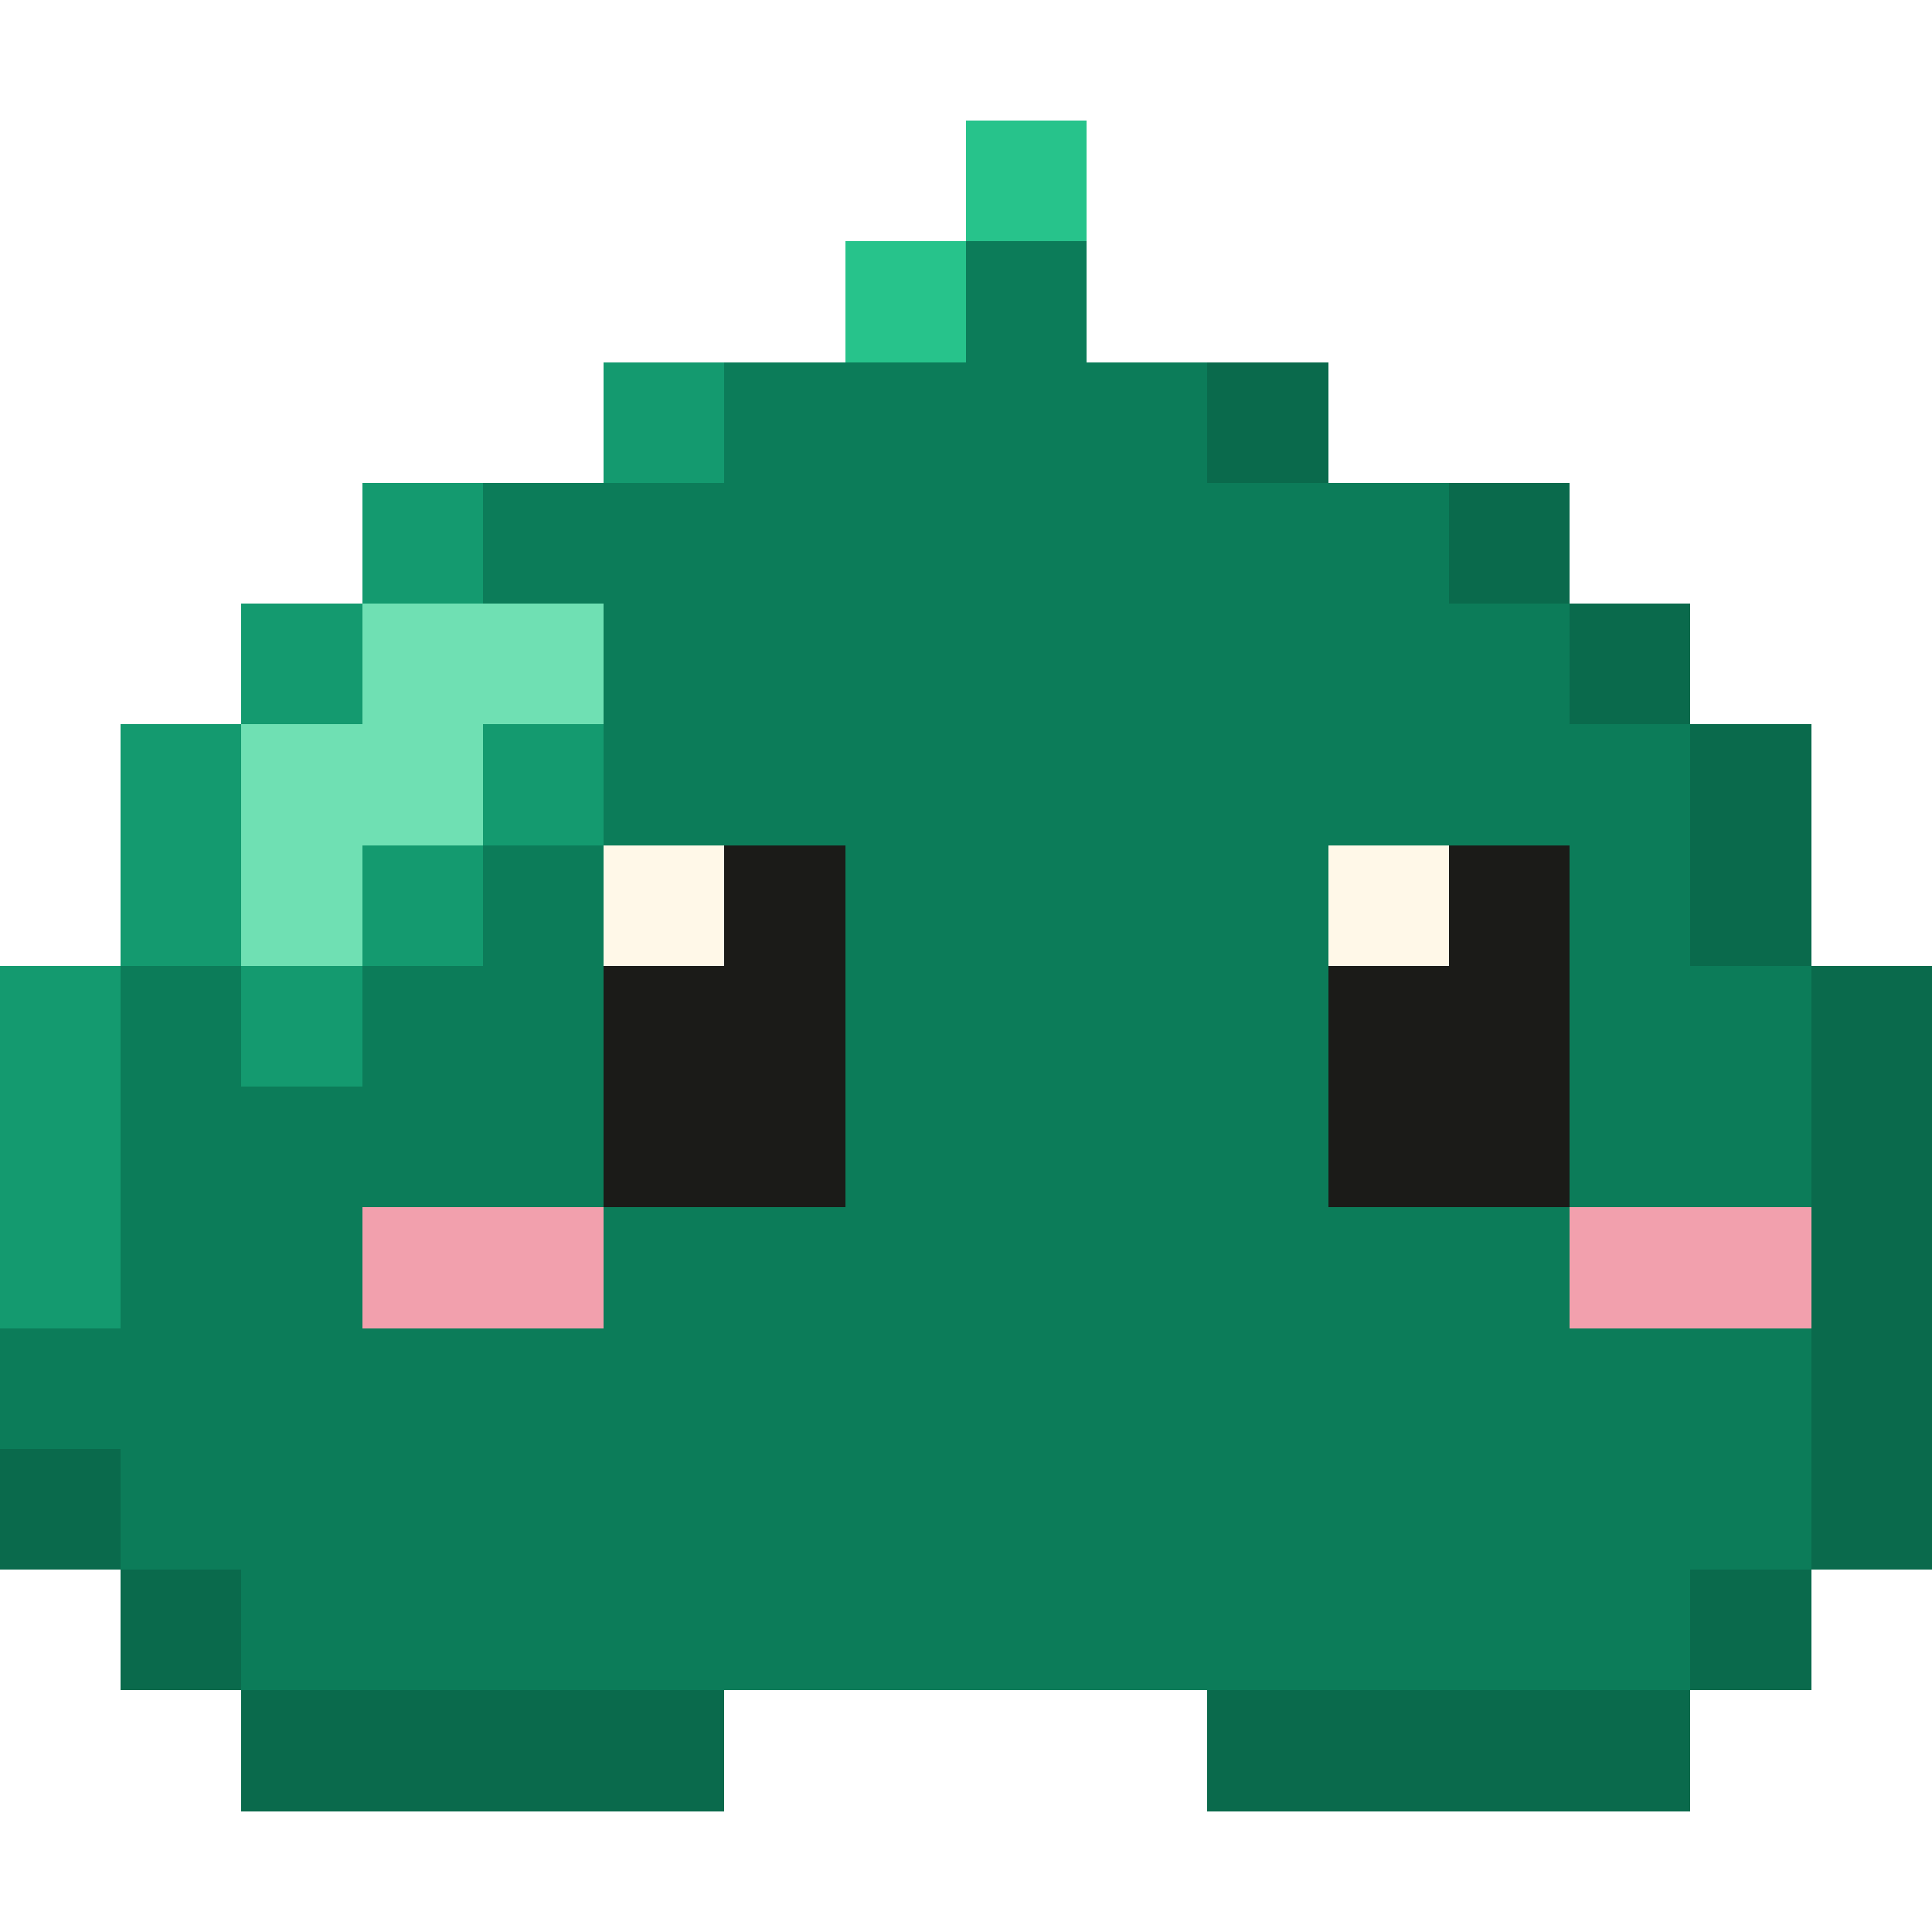
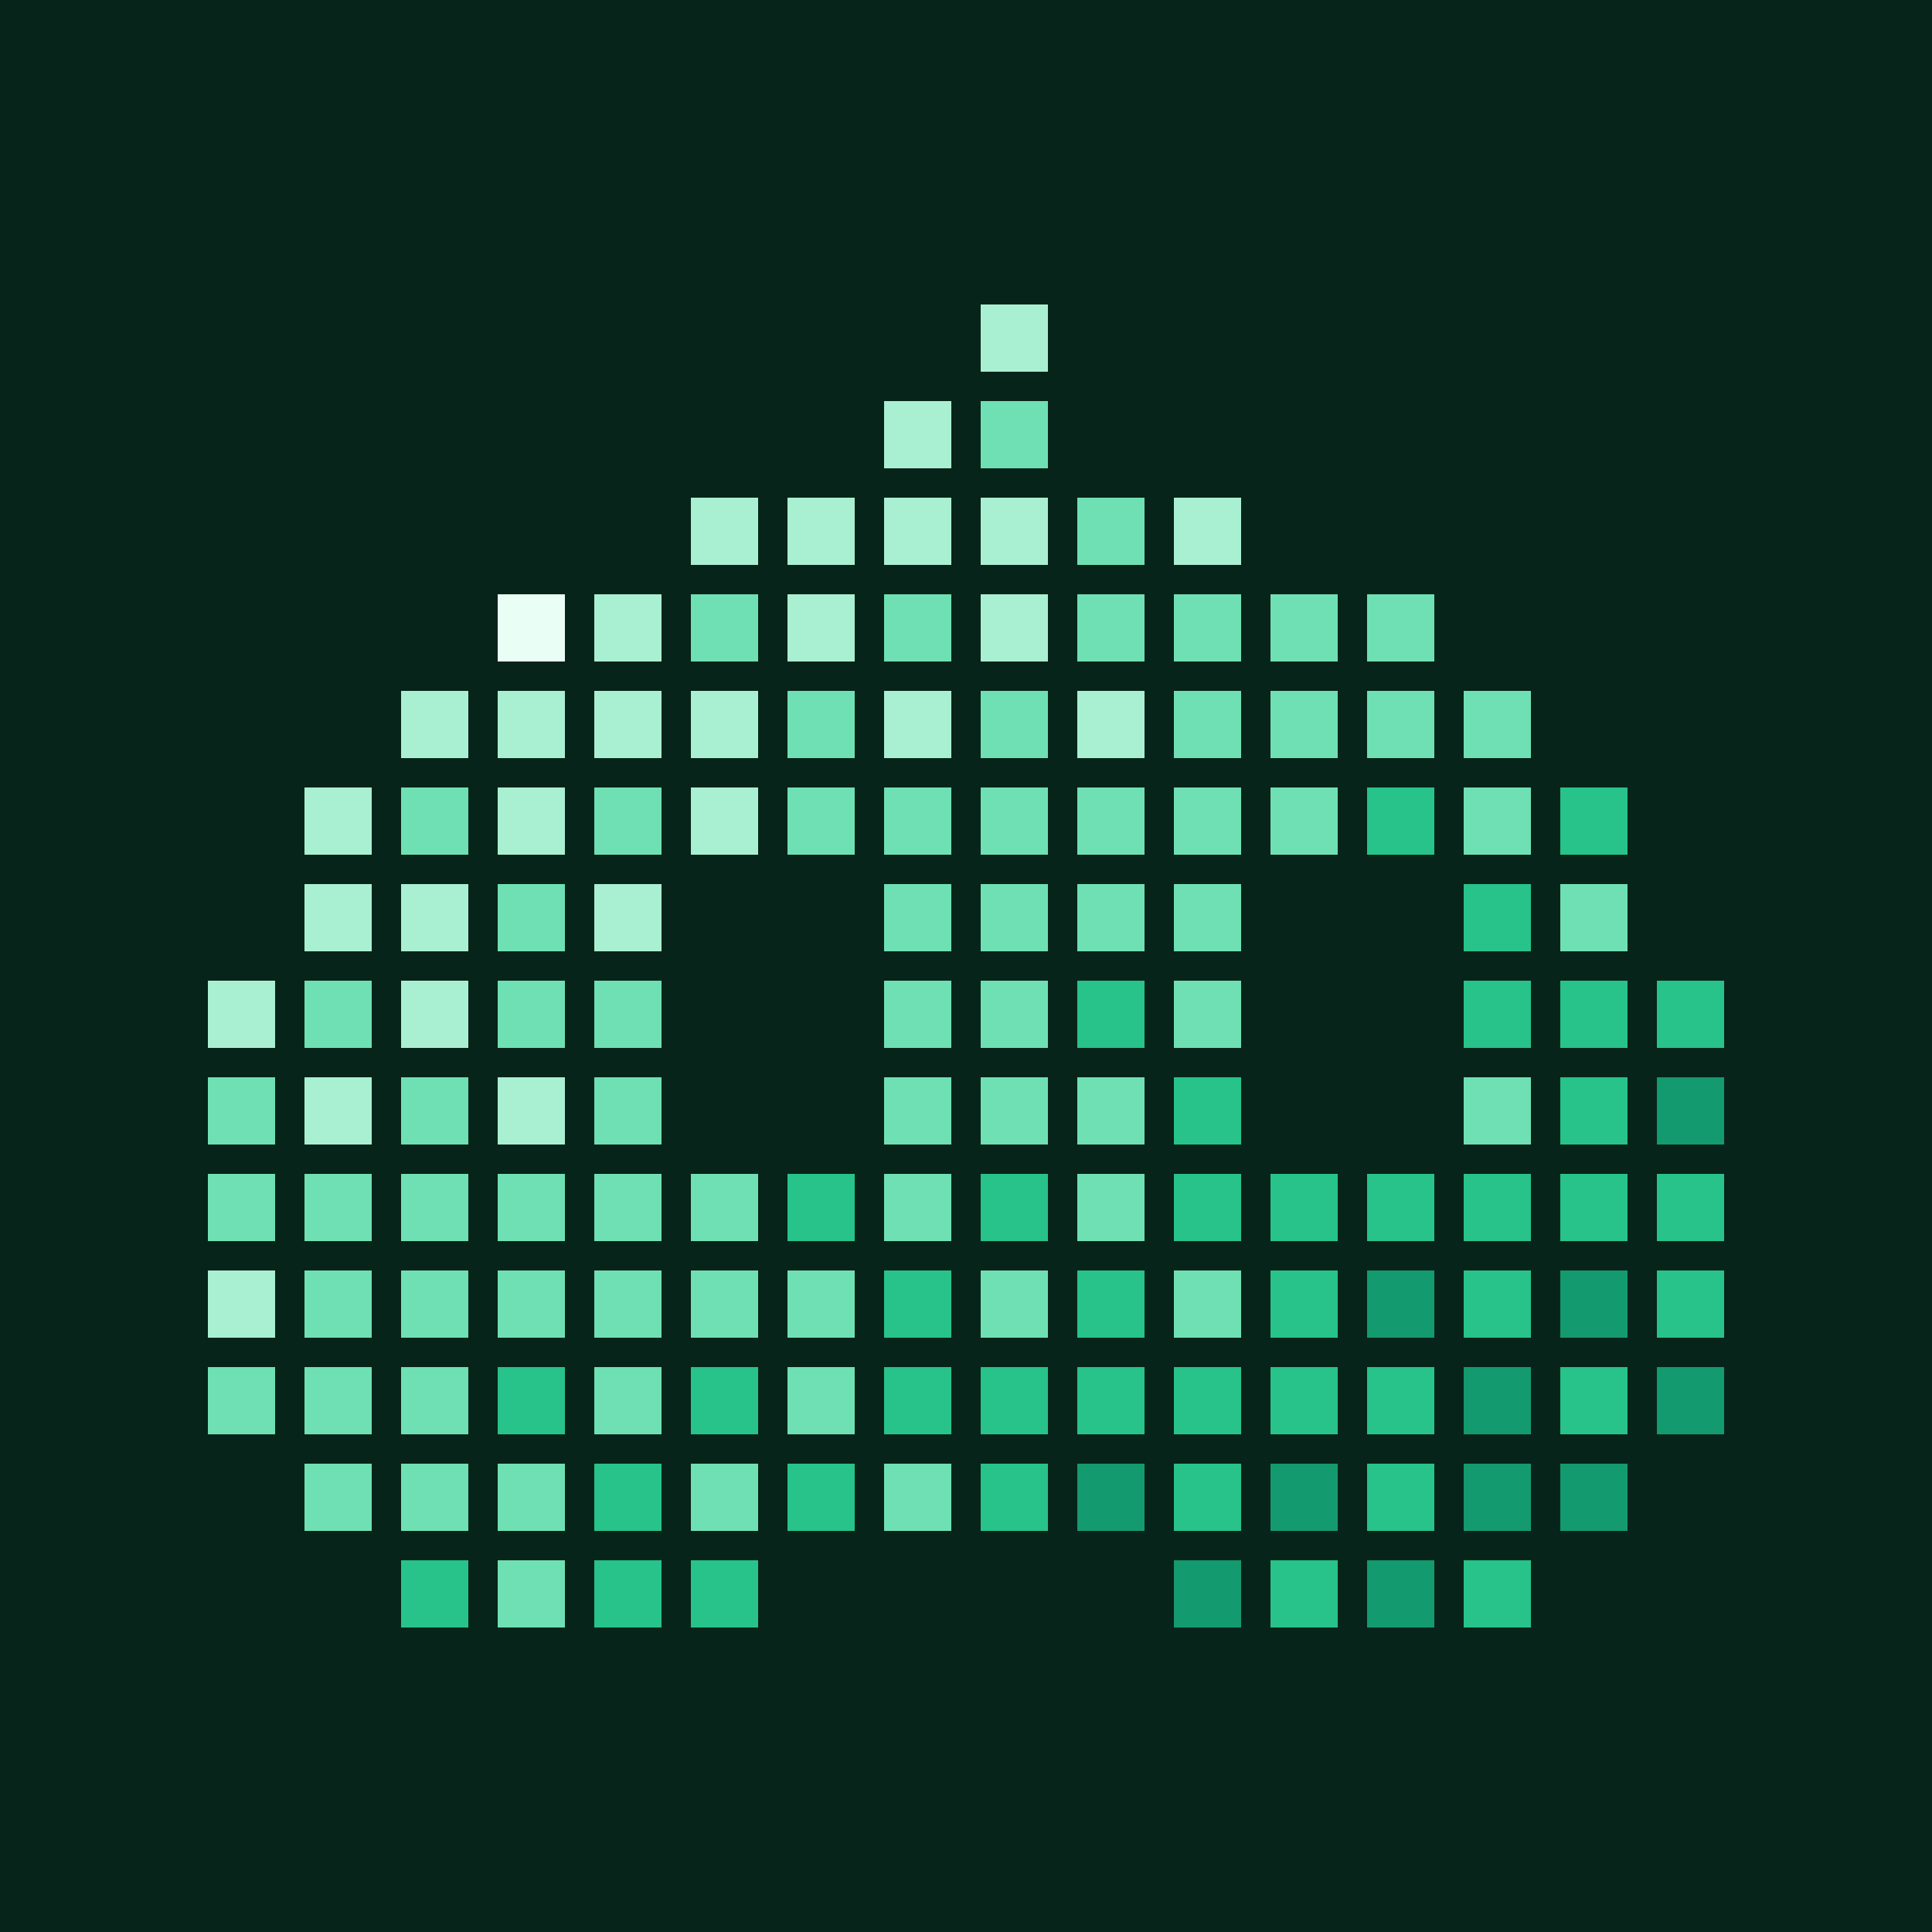
- <svg xmlns="http://www.w3.org/2000/svg" width="512" height="512" viewBox="0 -1 16 16" shape-rendering="crispEdges">
-   <rect x="8" y="0" width="1" height="1" fill="#27c38b" />
-   <rect x="7" y="1" width="1" height="1" fill="#27c38b" />
-   <rect x="8" y="1" width="1" height="1" fill="#0c7c59" />
-   <rect x="5" y="2" width="1" height="1" fill="#149a6f" />
-   <rect x="6" y="2" width="4" height="1" fill="#0c7c59" />
-   <rect x="10" y="2" width="1" height="1" fill="#0a6a4c" />
-   <rect x="3" y="3" width="1" height="1" fill="#149a6f" />
-   <rect x="4" y="3" width="8" height="1" fill="#0c7c59" />
-   <rect x="12" y="3" width="1" height="1" fill="#0a6a4c" />
-   <rect x="2" y="4" width="1" height="1" fill="#149a6f" />
-   <rect x="3" y="4" width="2" height="1" fill="#6fe0b3" />
-   <rect x="5" y="4" width="8" height="1" fill="#0c7c59" />
-   <rect x="13" y="4" width="1" height="1" fill="#0a6a4c" />
-   <rect x="1" y="5" width="1" height="1" fill="#149a6f" />
-   <rect x="2" y="5" width="2" height="1" fill="#6fe0b3" />
-   <rect x="4" y="5" width="1" height="1" fill="#149a6f" />
-   <rect x="5" y="5" width="9" height="1" fill="#0c7c59" />
-   <rect x="14" y="5" width="1" height="1" fill="#0a6a4c" />
-   <rect x="1" y="6" width="1" height="1" fill="#149a6f" />
-   <rect x="2" y="6" width="1" height="1" fill="#6fe0b3" />
-   <rect x="3" y="6" width="1" height="1" fill="#149a6f" />
-   <rect x="4" y="6" width="10" height="1" fill="#0c7c59" />
-   <rect x="14" y="6" width="1" height="1" fill="#0a6a4c" />
-   <rect x="0" y="7" width="1" height="1" fill="#149a6f" />
-   <rect x="1" y="7" width="1" height="1" fill="#0c7c59" />
-   <rect x="2" y="7" width="1" height="1" fill="#149a6f" />
-   <rect x="3" y="7" width="12" height="1" fill="#0c7c59" />
-   <rect x="15" y="7" width="1" height="1" fill="#0a6a4c" />
-   <rect x="0" y="8" width="1" height="1" fill="#149a6f" />
-   <rect x="1" y="8" width="14" height="1" fill="#0c7c59" />
-   <rect x="15" y="8" width="1" height="1" fill="#0a6a4c" />
-   <rect x="0" y="9" width="1" height="1" fill="#149a6f" />
-   <rect x="1" y="9" width="2" height="1" fill="#0c7c59" />
-   <rect x="3" y="9" width="2" height="1" fill="#f2a0ad" />
-   <rect x="5" y="9" width="8" height="1" fill="#0c7c59" />
-   <rect x="13" y="9" width="2" height="1" fill="#f2a0ad" />
-   <rect x="15" y="9" width="1" height="1" fill="#0a6a4c" />
-   <rect x="0" y="10" width="15" height="1" fill="#0c7c59" />
-   <rect x="15" y="10" width="1" height="1" fill="#0a6a4c" />
-   <rect x="0" y="11" width="1" height="1" fill="#0a6a4c" />
-   <rect x="1" y="11" width="14" height="1" fill="#0c7c59" />
-   <rect x="15" y="11" width="1" height="1" fill="#0a6a4c" />
-   <rect x="1" y="12" width="1" height="1" fill="#0a6a4c" />
-   <rect x="2" y="12" width="12" height="1" fill="#0c7c59" />
-   <rect x="14" y="12" width="1" height="1" fill="#0a6a4c" />
-   <rect x="5" y="6" width="1" height="1" fill="#fff8e8" />
-   <rect x="6" y="6" width="1" height="1" fill="#1b1b18" />
-   <rect x="11" y="6" width="1" height="1" fill="#fff8e8" />
-   <rect x="12" y="6" width="1" height="1" fill="#1b1b18" />
-   <rect x="5" y="7" width="2" height="1" fill="#1b1b18" />
-   <rect x="11" y="7" width="2" height="1" fill="#1b1b18" />
-   <rect x="5" y="8" width="2" height="1" fill="#1b1b18" />
-   <rect x="11" y="8" width="2" height="1" fill="#1b1b18" />
-   <rect x="2" y="13" width="4" height="1" fill="#0a6a4c" />
-   <rect x="10" y="13" width="4" height="1" fill="#0a6a4c" />
+ <svg xmlns="http://www.w3.org/2000/svg" width="512" height="512" viewBox="0 0 20 20" shape-rendering="crispEdges">
+   <rect width="20" height="20" fill="#06241a" />
+   <path fill="#e9fff6" d="M5.15 6.15h0.7v0.7h-0.7z" />
+   <path fill="#a9f0d3" d="M10.15 3.15h0.7v0.7h-0.7zM9.15 4.15h0.7v0.7h-0.7zM7.15 5.15h0.7v0.7h-0.7zM8.15 5.15h0.7v0.7h-0.7zM9.15 5.15h0.7v0.7h-0.7zM10.15 5.15h0.7v0.7h-0.7zM12.15 5.15h0.7v0.7h-0.7zM6.15 6.15h0.7v0.7h-0.7zM8.15 6.15h0.7v0.7h-0.7zM10.15 6.15h0.7v0.7h-0.7zM4.15 7.15h0.7v0.7h-0.7zM5.15 7.15h0.7v0.7h-0.7zM6.15 7.15h0.7v0.7h-0.7zM7.15 7.15h0.7v0.7h-0.7zM9.15 7.15h0.7v0.7h-0.7zM11.15 7.15h0.7v0.7h-0.7zM3.15 8.15h0.7v0.7h-0.7zM5.15 8.15h0.7v0.7h-0.7zM7.15 8.15h0.7v0.7h-0.7zM3.15 9.15h0.7v0.7h-0.7zM4.15 9.15h0.7v0.7h-0.7zM6.15 9.15h0.7v0.7h-0.7zM2.15 10.15h0.7v0.7h-0.7zM4.15 10.15h0.7v0.7h-0.7zM3.15 11.15h0.7v0.7h-0.7zM5.15 11.15h0.7v0.7h-0.7zM2.15 13.15h0.7v0.7h-0.7z" />
+   <path fill="#6fe0b3" d="M10.15 4.15h0.7v0.7h-0.7zM11.15 5.15h0.7v0.7h-0.7zM7.15 6.15h0.7v0.7h-0.7zM9.15 6.15h0.7v0.7h-0.7zM11.15 6.15h0.7v0.7h-0.7zM12.15 6.15h0.7v0.7h-0.7zM13.15 6.15h0.7v0.7h-0.7zM14.15 6.15h0.7v0.7h-0.7zM8.15 7.15h0.7v0.7h-0.7zM10.15 7.15h0.7v0.7h-0.7zM12.15 7.15h0.7v0.7h-0.7zM13.15 7.15h0.7v0.7h-0.7zM14.15 7.15h0.7v0.7h-0.7zM15.15 7.15h0.7v0.7h-0.7zM4.15 8.15h0.7v0.7h-0.7zM6.15 8.15h0.7v0.7h-0.7zM8.15 8.15h0.7v0.7h-0.7zM9.15 8.15h0.7v0.7h-0.7zM10.15 8.15h0.7v0.7h-0.7zM11.15 8.15h0.7v0.7h-0.7zM12.15 8.15h0.7v0.7h-0.7zM13.15 8.15h0.7v0.7h-0.7zM15.15 8.15h0.7v0.7h-0.7zM5.15 9.15h0.7v0.7h-0.7zM9.15 9.15h0.7v0.7h-0.7zM10.15 9.15h0.7v0.7h-0.7zM11.15 9.15h0.7v0.7h-0.7zM12.15 9.15h0.7v0.7h-0.7zM16.15 9.15h0.7v0.7h-0.7zM3.15 10.15h0.7v0.7h-0.7zM5.15 10.15h0.7v0.7h-0.7zM6.15 10.15h0.7v0.7h-0.7zM9.15 10.15h0.7v0.7h-0.7zM10.15 10.15h0.7v0.7h-0.7zM12.15 10.15h0.7v0.7h-0.7zM2.15 11.15h0.7v0.7h-0.7zM4.15 11.15h0.7v0.7h-0.7zM6.15 11.15h0.7v0.7h-0.7zM9.15 11.15h0.7v0.7h-0.7zM10.15 11.15h0.7v0.7h-0.7zM11.15 11.15h0.7v0.7h-0.7zM15.15 11.15h0.7v0.7h-0.7zM2.15 12.15h0.7v0.7h-0.7zM3.15 12.15h0.7v0.7h-0.7zM4.15 12.15h0.7v0.7h-0.7zM5.15 12.15h0.7v0.7h-0.7zM6.15 12.15h0.7v0.7h-0.7zM7.15 12.15h0.7v0.7h-0.7zM9.15 12.15h0.7v0.7h-0.7zM11.15 12.15h0.7v0.7h-0.7zM3.15 13.15h0.7v0.7h-0.7zM4.15 13.15h0.7v0.7h-0.7zM5.15 13.15h0.7v0.7h-0.7zM6.15 13.15h0.7v0.7h-0.7zM7.15 13.15h0.7v0.7h-0.7zM8.15 13.15h0.7v0.7h-0.7zM10.15 13.15h0.7v0.7h-0.7zM12.15 13.15h0.7v0.7h-0.7zM2.15 14.15h0.7v0.7h-0.7zM3.15 14.15h0.7v0.7h-0.7zM4.15 14.15h0.7v0.7h-0.7zM6.15 14.15h0.7v0.7h-0.7zM8.15 14.15h0.7v0.7h-0.7zM3.15 15.15h0.7v0.7h-0.7zM4.15 15.15h0.7v0.7h-0.7zM5.15 15.15h0.7v0.7h-0.7zM7.15 15.15h0.7v0.7h-0.7zM9.15 15.15h0.7v0.7h-0.7zM5.15 16.15h0.7v0.7h-0.7z" />
+   <path fill="#27c38b" d="M14.15 8.15h0.7v0.7h-0.7zM16.15 8.15h0.7v0.7h-0.7zM15.15 9.15h0.7v0.7h-0.7zM11.15 10.15h0.7v0.7h-0.7zM15.15 10.15h0.7v0.7h-0.7zM16.15 10.15h0.7v0.7h-0.7zM17.15 10.15h0.7v0.7h-0.7zM12.15 11.15h0.7v0.7h-0.7zM16.15 11.15h0.7v0.7h-0.7zM8.15 12.15h0.7v0.7h-0.7zM10.15 12.15h0.7v0.7h-0.7zM12.15 12.15h0.7v0.7h-0.7zM13.15 12.15h0.7v0.7h-0.7zM14.15 12.15h0.7v0.7h-0.7zM15.15 12.15h0.7v0.7h-0.7zM16.15 12.15h0.7v0.7h-0.7zM17.15 12.15h0.7v0.7h-0.7zM9.15 13.15h0.7v0.7h-0.7zM11.15 13.15h0.7v0.7h-0.7zM13.15 13.15h0.7v0.7h-0.7zM15.15 13.15h0.7v0.7h-0.7zM17.15 13.15h0.7v0.7h-0.7zM5.15 14.15h0.7v0.7h-0.7zM7.15 14.15h0.7v0.7h-0.7zM9.15 14.15h0.7v0.7h-0.7zM10.15 14.15h0.7v0.7h-0.7zM11.15 14.15h0.7v0.7h-0.7zM12.15 14.15h0.7v0.7h-0.7zM13.15 14.15h0.7v0.7h-0.7zM14.15 14.15h0.7v0.7h-0.7zM16.15 14.15h0.7v0.7h-0.7zM6.15 15.15h0.7v0.7h-0.7zM8.15 15.15h0.7v0.7h-0.7zM10.15 15.15h0.7v0.7h-0.7zM12.15 15.15h0.7v0.7h-0.7zM14.15 15.15h0.7v0.7h-0.7zM4.15 16.15h0.7v0.7h-0.7zM6.15 16.15h0.7v0.7h-0.7zM7.15 16.15h0.7v0.7h-0.7zM13.15 16.15h0.7v0.7h-0.7zM15.15 16.15h0.7v0.7h-0.7z" />
+   <path fill="#149a6f" d="M17.15 11.15h0.7v0.7h-0.7zM14.15 13.15h0.7v0.7h-0.7zM16.15 13.15h0.7v0.7h-0.7zM15.15 14.15h0.7v0.7h-0.7zM17.15 14.15h0.7v0.7h-0.7zM11.15 15.15h0.7v0.7h-0.7zM13.15 15.15h0.7v0.7h-0.7zM15.15 15.15h0.7v0.7h-0.7zM16.15 15.15h0.7v0.7h-0.7zM12.15 16.15h0.7v0.7h-0.7zM14.15 16.15h0.7v0.7h-0.7z" />
</svg>
